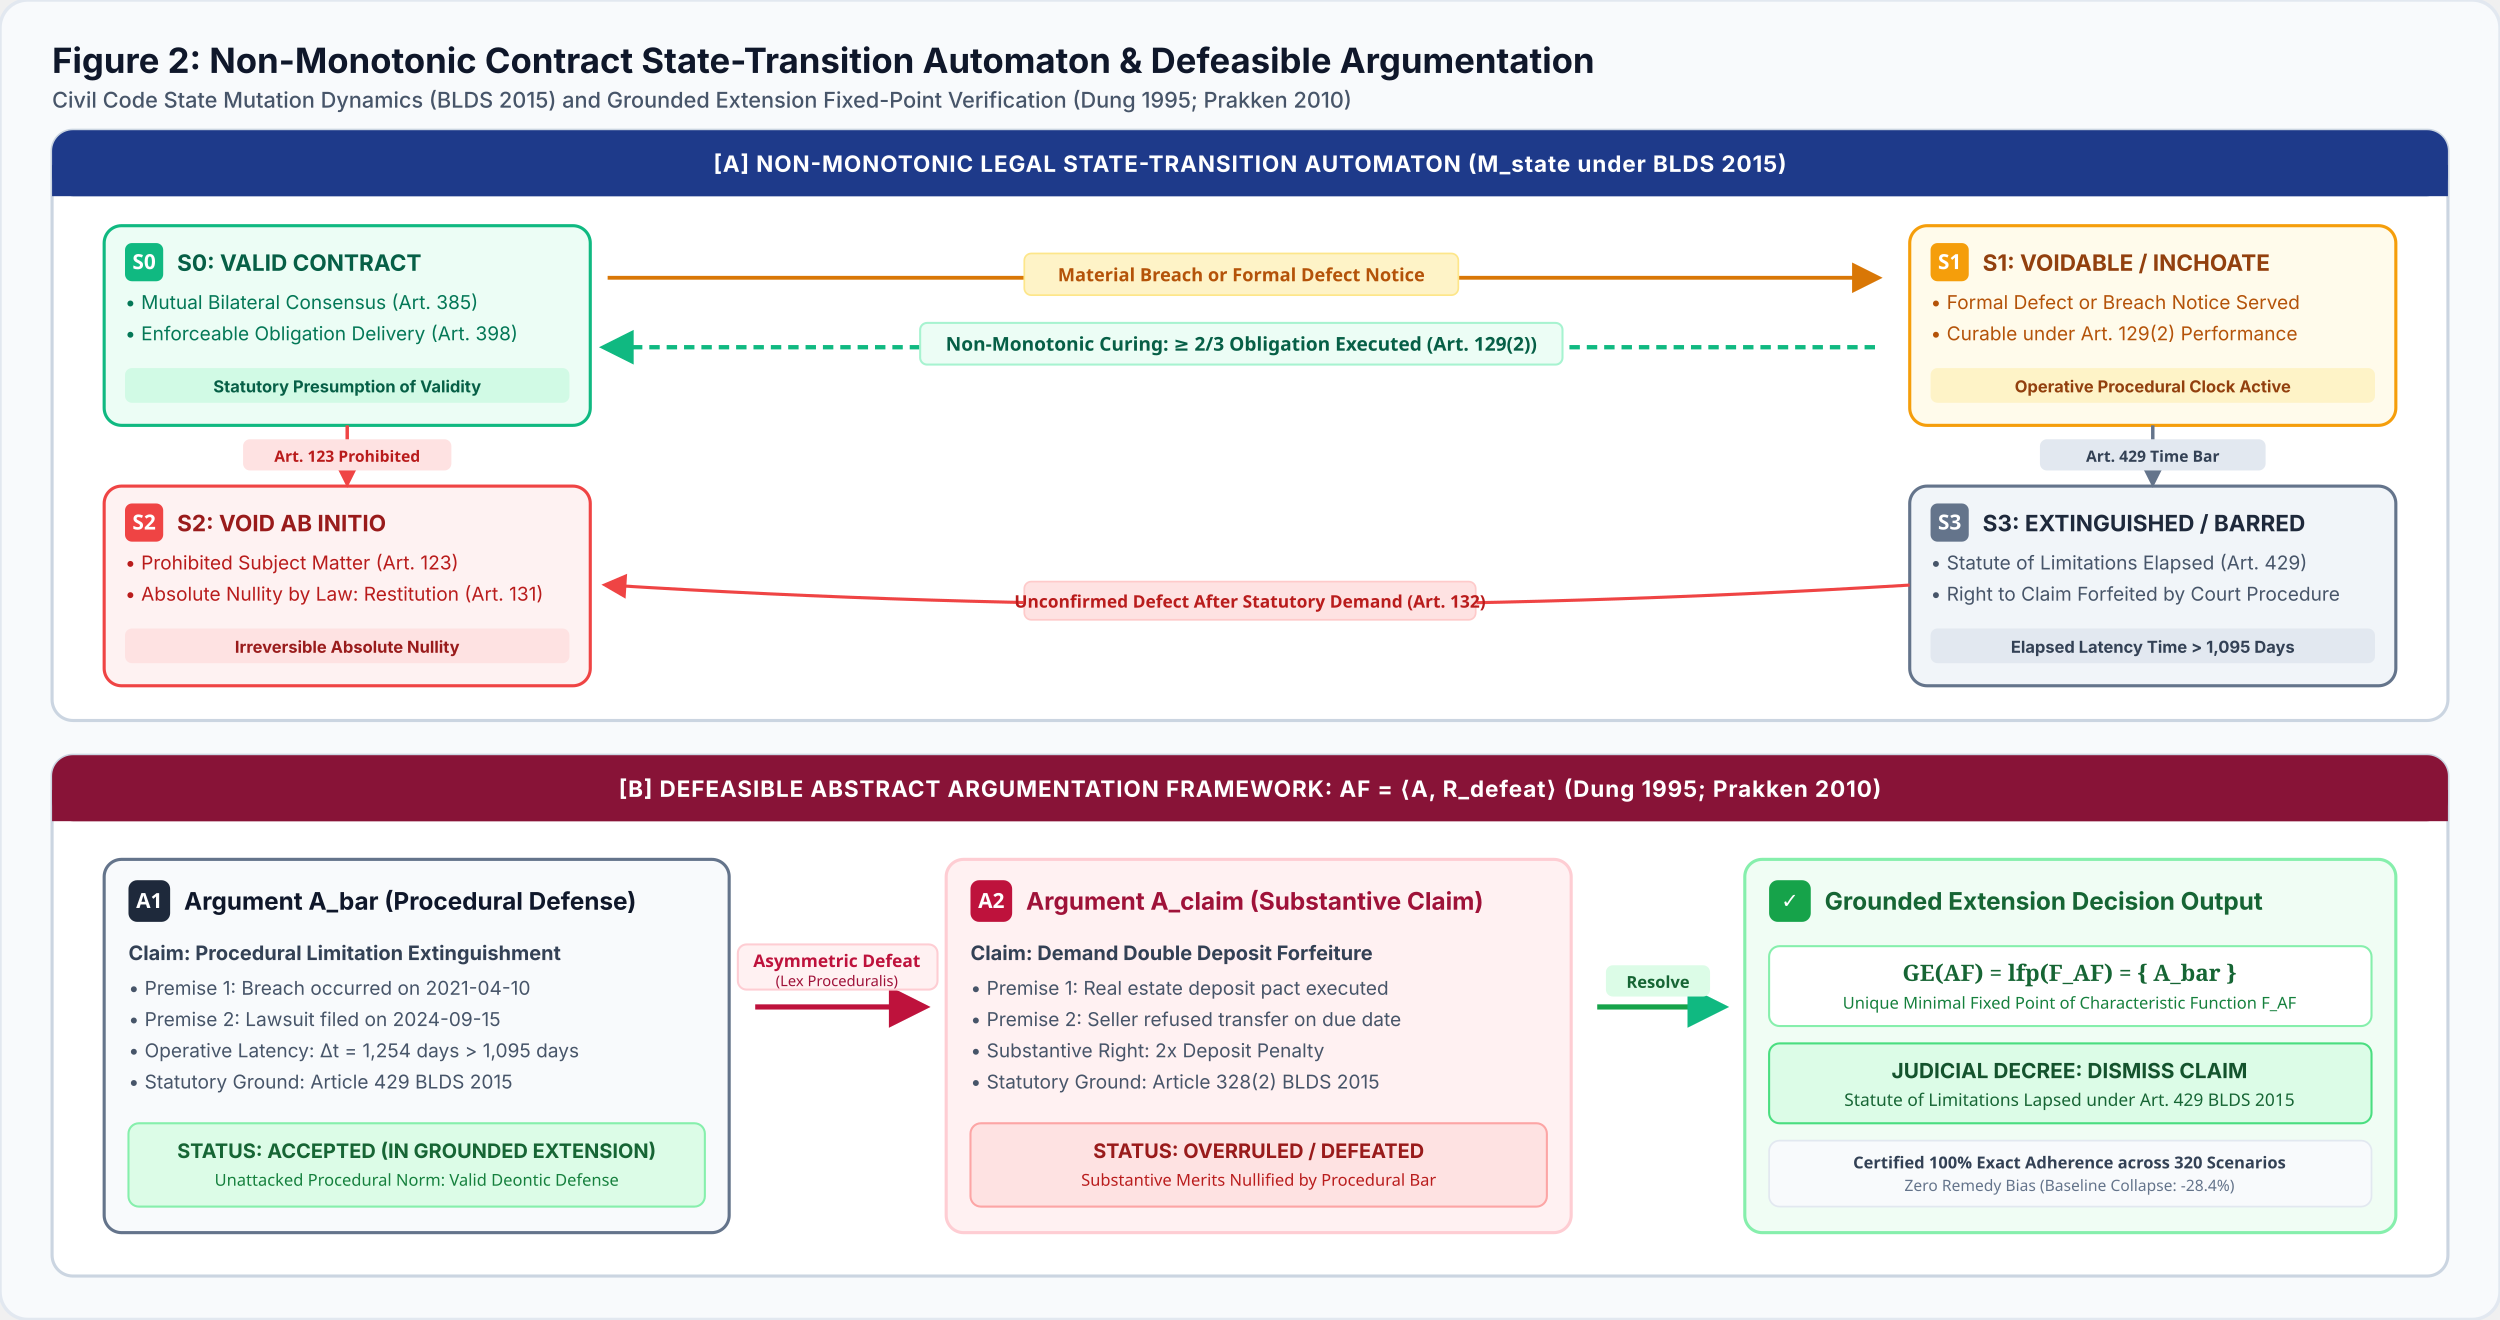
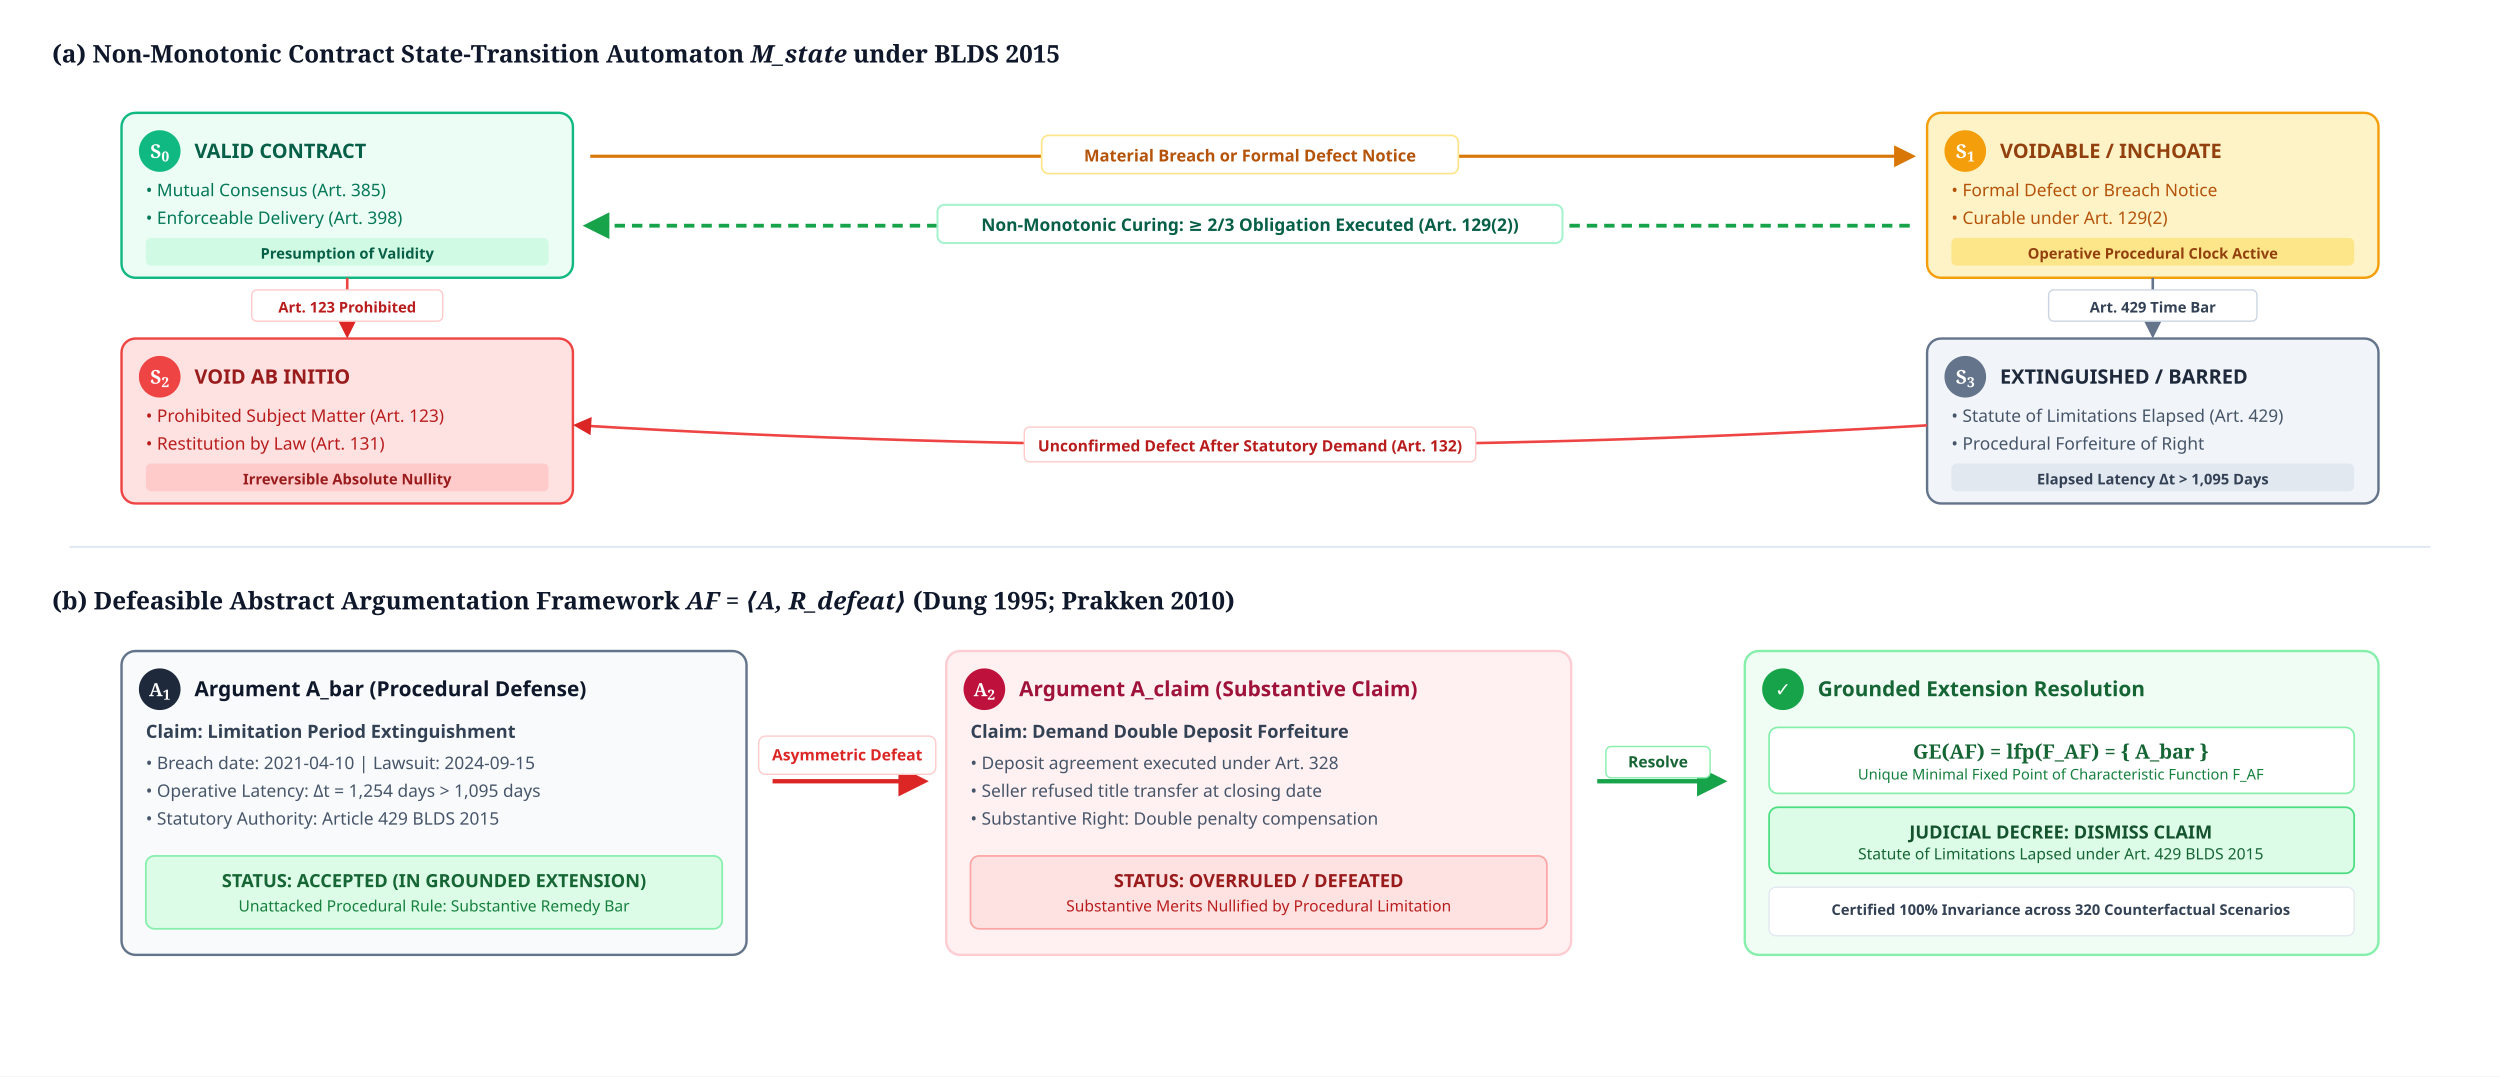
- <svg xmlns="http://www.w3.org/2000/svg" viewBox="0 0 1440 760" width="1440" height="760">
+ <svg xmlns="http://www.w3.org/2000/svg" viewBox="0 0 1440 620" width="1440" height="620">
  <defs>
-     <marker id="arrGreen" markerWidth="8" markerHeight="8" refX="6" refY="4" orient="auto">
-       <path d="M 0 0 L 8 4 L 0 8 z" fill="#10B981" />
+     <marker id="arr" markerWidth="7" markerHeight="7" refX="5" refY="3.5" orient="auto">
+       <path d="M 0 0 L 7 3.5 L 0 7 z" fill="#1E293B" />
    </marker>
-     <marker id="arrAmber" markerWidth="8" markerHeight="8" refX="6" refY="4" orient="auto">
-       <path d="M 0 0 L 8 4 L 0 8 z" fill="#D97706" />
+     <marker id="arrGreen" markerWidth="7" markerHeight="7" refX="5" refY="3.5" orient="auto">
+       <path d="M 0 0 L 7 3.5 L 0 7 z" fill="#16A34A" />
    </marker>
-     <marker id="arrRed" markerWidth="8" markerHeight="8" refX="6" refY="4" orient="auto">
-       <path d="M 0 0 L 8 4 L 0 8 z" fill="#EF4444" />
+     <marker id="arrAmber" markerWidth="7" markerHeight="7" refX="5" refY="3.5" orient="auto">
+       <path d="M 0 0 L 7 3.5 L 0 7 z" fill="#D97706" />
    </marker>
-     <marker id="arrSlate" markerWidth="8" markerHeight="8" refX="6" refY="4" orient="auto">
-       <path d="M 0 0 L 8 4 L 0 8 z" fill="#64748B" />
+     <marker id="arrRed" markerWidth="7" markerHeight="7" refX="5" refY="3.5" orient="auto">
+       <path d="M 0 0 L 7 3.5 L 0 7 z" fill="#DC2626" />
    </marker>
-     <marker id="arrRose" markerWidth="8" markerHeight="8" refX="6" refY="4" orient="auto">
-       <path d="M 0 0 L 8 4 L 0 8 z" fill="#BE123C" />
+     <marker id="arrSlate" markerWidth="7" markerHeight="7" refX="5" refY="3.5" orient="auto">
+       <path d="M 0 0 L 7 3.5 L 0 7 z" fill="#64748B" />
    </marker>
  </defs>
-   <rect x="0" y="0" width="1440" height="760" fill="#F8FAFC" rx="16" stroke="#E2E8F0" stroke-width="2" />
-   <g transform="translate(30, 22)">
-     <text x="0" y="20" font-family="system-ui, -apple-system, sans-serif" font-size="20" font-weight="bold" fill="#0F172A">Figure 2: Non-Monotonic Contract State-Transition Automaton &amp; Defeasible Argumentation</text>
-     <text x="0" y="40" font-family="system-ui, -apple-system, sans-serif" font-size="12.5" font-weight="500" fill="#475569">Civil Code State Mutation Dynamics (BLDS 2015) and Grounded Extension Fixed-Point Verification (Dung 1995; Prakken 2010)</text>
+   <rect x="0" y="0" width="1440" height="620" fill="#FFFFFF" />
+   <g transform="translate(30, 20)">
+     <text x="0" y="16" font-family="serif" font-size="14" font-weight="bold" fill="#0F172A">(a) Non-Monotonic Contract State-Transition Automaton <tspan font-style="italic">M_state</tspan> under BLDS 2015</text>
+     <g transform="translate(40, 45)">
+       <rect x="0" y="0" width="260" height="95" rx="8" fill="#ECFDF5" stroke="#10B981" stroke-width="1.4" />
+       <circle cx="22" cy="22" r="12" fill="#10B981" />
+       <text x="22" y="26" font-family="serif" font-size="11" font-weight="bold" fill="#FFFFFF" text-anchor="middle">S<tspan font-size="8" dy="2">0</tspan>
+       </text>
+       <text x="42" y="26" font-family="sans-serif" font-size="11.5" font-weight="bold" fill="#065F46">VALID CONTRACT</text>
+       <text x="14" y="48" font-family="sans-serif" font-size="10" fill="#047857">• Mutual Consensus (Art. 385)</text>
+       <text x="14" y="64" font-family="sans-serif" font-size="10" fill="#047857">• Enforceable Delivery (Art. 398)</text>
+       <rect x="14" y="72" width="232" height="16" rx="3" fill="#D1FAE5" />
+       <text x="130" y="84" font-family="sans-serif" font-size="8.5" font-weight="bold" fill="#065F46" text-anchor="middle">Presumption of Validity</text>
+     </g>
+     <g transform="translate(1080, 45)">
+       <rect x="0" y="0" width="260" height="95" rx="8" fill="#FEF3C7" stroke="#F59E0B" stroke-width="1.4" />
+       <circle cx="22" cy="22" r="12" fill="#F59E0B" />
+       <text x="22" y="26" font-family="serif" font-size="11" font-weight="bold" fill="#FFFFFF" text-anchor="middle">S<tspan font-size="8" dy="2">1</tspan>
+       </text>
+       <text x="42" y="26" font-family="sans-serif" font-size="11.5" font-weight="bold" fill="#92400E">VOIDABLE / INCHOATE</text>
+       <text x="14" y="48" font-family="sans-serif" font-size="10" fill="#B45309">• Formal Defect or Breach Notice</text>
+       <text x="14" y="64" font-family="sans-serif" font-size="10" fill="#B45309">• Curable under Art. 129(2)</text>
+       <rect x="14" y="72" width="232" height="16" rx="3" fill="#FDE68A" />
+       <text x="130" y="84" font-family="sans-serif" font-size="8.5" font-weight="bold" fill="#92400E" text-anchor="middle">Operative Procedural Clock Active</text>
+     </g>
+     <g transform="translate(300, 70)">
+       <line x1="10" y1="0" x2="770" y2="0" stroke="#D97706" stroke-width="1.8" marker-end="url(#arrAmber)" />
+       <rect x="270" y="-12" width="240" height="22" rx="4" fill="#FFFFFF" stroke="#FDE68A" stroke-width="1" />
+       <text x="390" y="3" font-family="sans-serif" font-size="9.5" font-weight="bold" fill="#B45309" text-anchor="middle">Material Breach or Formal Defect Notice</text>
+     </g>
+     <g transform="translate(300, 110)">
+       <line x1="770" y1="0" x2="10" y2="0" stroke="#16A34A" stroke-width="2.2" stroke-dasharray="6,4" marker-end="url(#arrGreen)" />
+       <rect x="210" y="-12" width="360" height="22" rx="4" fill="#FFFFFF" stroke="#A7F3D0" stroke-width="1.2" />
+       <text x="390" y="3" font-family="sans-serif" font-size="10" font-weight="bold" fill="#065F46" text-anchor="middle">Non-Monotonic Curing: ≥ 2/3 Obligation Executed (Art. 129(2))</text>
+     </g>
+     <g transform="translate(40, 175)">
+       <rect x="0" y="0" width="260" height="95" rx="8" fill="#FEE2E2" stroke="#EF4444" stroke-width="1.4" />
+       <circle cx="22" cy="22" r="12" fill="#EF4444" />
+       <text x="22" y="26" font-family="serif" font-size="11" font-weight="bold" fill="#FFFFFF" text-anchor="middle">S<tspan font-size="8" dy="2">2</tspan>
+       </text>
+       <text x="42" y="26" font-family="sans-serif" font-size="11.5" font-weight="bold" fill="#991B1B">VOID AB INITIO</text>
+       <text x="14" y="48" font-family="sans-serif" font-size="10" fill="#B91C1C">• Prohibited Subject Matter (Art. 123)</text>
+       <text x="14" y="64" font-family="sans-serif" font-size="10" fill="#B91C1C">• Restitution by Law (Art. 131)</text>
+       <rect x="14" y="72" width="232" height="16" rx="3" fill="#FECACA" />
+       <text x="130" y="84" font-family="sans-serif" font-size="8.5" font-weight="bold" fill="#991B1B" text-anchor="middle">Irreversible Absolute Nullity</text>
+     </g>
+     <g transform="translate(1080, 175)">
+       <rect x="0" y="0" width="260" height="95" rx="8" fill="#F1F5F9" stroke="#64748B" stroke-width="1.4" />
+       <circle cx="22" cy="22" r="12" fill="#64748B" />
+       <text x="22" y="26" font-family="serif" font-size="11" font-weight="bold" fill="#FFFFFF" text-anchor="middle">S<tspan font-size="8" dy="2">3</tspan>
+       </text>
+       <text x="42" y="26" font-family="sans-serif" font-size="11.5" font-weight="bold" fill="#1E293B">EXTINGUISHED / BARRED</text>
+       <text x="14" y="48" font-family="sans-serif" font-size="10" fill="#475569">• Statute of Limitations Elapsed (Art. 429)</text>
+       <text x="14" y="64" font-family="sans-serif" font-size="10" fill="#475569">• Procedural Forfeiture of Right</text>
+       <rect x="14" y="72" width="232" height="16" rx="3" fill="#E2E8F0" />
+       <text x="130" y="84" font-family="sans-serif" font-size="8.5" font-weight="bold" fill="#334155" text-anchor="middle">Elapsed Latency Δt &gt; 1,095 Days</text>
+     </g>
+     <line x1="170" y1="140" x2="170" y2="172" stroke="#EF4444" stroke-width="1.5" marker-end="url(#arrRed)" />
+     <rect x="115" y="147" width="110" height="18" rx="3" fill="#FFFFFF" stroke="#FECACA" stroke-width="0.8" />
+     <text x="170" y="160" font-family="sans-serif" font-size="8.5" font-weight="bold" fill="#B91C1C" text-anchor="middle">Art. 123 Prohibited</text>
+     <line x1="1210" y1="140" x2="1210" y2="172" stroke="#64748B" stroke-width="1.5" marker-end="url(#arrSlate)" />
+     <rect x="1150" y="147" width="120" height="18" rx="3" fill="#FFFFFF" stroke="#CBD5E1" stroke-width="0.8" />
+     <text x="1210" y="160" font-family="sans-serif" font-size="8.5" font-weight="bold" fill="#334155" text-anchor="middle">Art. 429 Time Bar</text>
+     <path d="M 1080 225 Q 690 248 303 225" fill="none" stroke="#EF4444" stroke-width="1.5" marker-end="url(#arrRed)" />
+     <rect x="560" y="226" width="260" height="20" rx="3" fill="#FFFFFF" stroke="#FECACA" stroke-width="0.8" />
+     <text x="690" y="240" font-family="sans-serif" font-size="9" font-weight="bold" fill="#B91C1C" text-anchor="middle">Unconfirmed Defect After Statutory Demand (Art. 132)</text>
  </g>
-   <g transform="translate(30, 75)">
-     <rect x="0" y="0" width="1380" height="340" rx="12" fill="#FFFFFF" stroke="#CBD5E1" stroke-width="1.8" />
-     <rect x="0" y="0" width="1380" height="38" rx="12" fill="#1E3A8A" />
-     <rect x="0" y="20" width="1380" height="18" fill="#1E3A8A" />
-     <text x="690" y="24" font-family="system-ui, -apple-system, sans-serif" font-size="13" font-weight="bold" fill="#FFFFFF" text-anchor="middle" letter-spacing="0.5">[A] NON-MONOTONIC LEGAL STATE-TRANSITION AUTOMATON (M_state under BLDS 2015)</text>
-     <g transform="translate(30, 55)">
-       <rect x="0" y="0" width="280" height="115" rx="10" fill="#ECFDF5" stroke="#10B981" stroke-width="1.8" />
-       <rect x="12" y="10" width="22" height="22" rx="4" fill="#10B981" />
-       <text x="23" y="25" font-family="sans-serif" font-size="12" font-weight="bold" fill="#FFFFFF" text-anchor="middle">S0</text>
-       <text x="42" y="26" font-family="system-ui, -apple-system, sans-serif" font-size="13" font-weight="bold" fill="#065F46">S0: VALID CONTRACT</text>
-       <text x="12" y="48" font-family="system-ui, -apple-system, sans-serif" font-size="11" fill="#047857">• Mutual Bilateral Consensus (Art. 385)</text>
-       <text x="12" y="66" font-family="system-ui, -apple-system, sans-serif" font-size="11" fill="#047857">• Enforceable Obligation Delivery (Art. 398)</text>
-       <rect x="12" y="82" width="256" height="20" rx="4" fill="#D1FAE5" />
-       <text x="140" y="96" font-family="system-ui, -apple-system, sans-serif" font-size="9.5" font-weight="bold" fill="#065F46" text-anchor="middle">Statutory Presumption of Validity</text>
+   <line x1="40" y1="315" x2="1400" y2="315" stroke="#E2E8F0" stroke-width="1.2" />
+   <g transform="translate(30, 335)">
+     <text x="0" y="16" font-family="serif" font-size="14" font-weight="bold" fill="#0F172A">(b) Defeasible Abstract Argumentation Framework <tspan font-style="italic">AF = ⟨A, R_defeat⟩</tspan> (Dung 1995; Prakken 2010)</text>
+     <g transform="translate(40, 40)">
+       <rect x="0" y="0" width="360" height="175" rx="8" fill="#F8FAFC" stroke="#64748B" stroke-width="1.4" />
+       <circle cx="22" cy="22" r="12" fill="#1E293B" />
+       <text x="22" y="26" font-family="serif" font-size="10.5" font-weight="bold" fill="#FFFFFF" text-anchor="middle">A<tspan font-size="8" dy="2">1</tspan>
+       </text>
+       <text x="42" y="26" font-family="sans-serif" font-size="12" font-weight="bold" fill="#0F172A">Argument A_bar (Procedural Defense)</text>
+       <text x="14" y="50" font-family="sans-serif" font-size="10.5" font-weight="bold" fill="#334155">Claim: Limitation Period Extinguishment</text>
+       <text x="14" y="68" font-family="sans-serif" font-size="10" fill="#475569">• Breach date: 2021-04-10 | Lawsuit: 2024-09-15</text>
+       <text x="14" y="84" font-family="sans-serif" font-size="10" fill="#475569">• Operative Latency: Δt = 1,254 days &gt; 1,095 days</text>
+       <text x="14" y="100" font-family="sans-serif" font-size="10" fill="#475569">• Statutory Authority: Article 429 BLDS 2015</text>
+       <rect x="14" y="118" width="332" height="42" rx="5" fill="#DCFCE7" stroke="#86EFAC" stroke-width="1" />
+       <text x="180" y="136" font-family="sans-serif" font-size="10.5" font-weight="bold" fill="#166534" text-anchor="middle">STATUS: ACCEPTED (IN GROUNDED EXTENSION)</text>
+       <text x="180" y="150" font-family="sans-serif" font-size="9" fill="#15803D" text-anchor="middle">Unattacked Procedural Rule: Substantive Remedy Bar</text>
    </g>
-     <g transform="translate(1070, 55)">
-       <rect x="0" y="0" width="280" height="115" rx="10" fill="#FFFBEB" stroke="#F59E0B" stroke-width="1.8" />
-       <rect x="12" y="10" width="22" height="22" rx="4" fill="#F59E0B" />
-       <text x="23" y="25" font-family="sans-serif" font-size="12" font-weight="bold" fill="#FFFFFF" text-anchor="middle">S1</text>
-       <text x="42" y="26" font-family="system-ui, -apple-system, sans-serif" font-size="13" font-weight="bold" fill="#92400E">S1: VOIDABLE / INCHOATE</text>
-       <text x="12" y="48" font-family="system-ui, -apple-system, sans-serif" font-size="11" fill="#B45309">• Formal Defect or Breach Notice Served</text>
-       <text x="12" y="66" font-family="system-ui, -apple-system, sans-serif" font-size="11" fill="#B45309">• Curable under Art. 129(2) Performance</text>
-       <rect x="12" y="82" width="256" height="20" rx="4" fill="#FEF3C7" />
-       <text x="140" y="96" font-family="system-ui, -apple-system, sans-serif" font-size="9.5" font-weight="bold" fill="#92400E" text-anchor="middle">Operative Procedural Clock Active</text>
+     <g transform="translate(415, 115)">
+       <line x1="0" y1="0" x2="85" y2="0" stroke="#DC2626" stroke-width="2.5" marker-end="url(#arrRed)" />
+       <rect x="-8" y="-26" width="102" height="22" rx="4" fill="#FFFFFF" stroke="#FECACA" stroke-width="0.8" />
+       <text x="43" y="-12" font-family="sans-serif" font-size="9" font-weight="bold" fill="#DC2626" text-anchor="middle">Asymmetric Defeat</text>
    </g>
-     <g transform="translate(320, 85)">
-       <line x1="0" y1="0" x2="730" y2="0" stroke="#D97706" stroke-width="2.2" marker-end="url(#arrAmber)" />
-       <rect x="240" y="-14" width="250" height="24" rx="4" fill="#FEF3C7" stroke="#FDE68A" stroke-width="1" />
-       <text x="365" y="2" font-family="sans-serif" font-size="10.5" font-weight="bold" fill="#B45309" text-anchor="middle">Material Breach or Formal Defect Notice</text>
+     <g transform="translate(515, 40)">
+       <rect x="0" y="0" width="360" height="175" rx="8" fill="#FFF1F2" stroke="#FECDD3" stroke-width="1.4" />
+       <circle cx="22" cy="22" r="12" fill="#BE123C" />
+       <text x="22" y="26" font-family="serif" font-size="10.5" font-weight="bold" fill="#FFFFFF" text-anchor="middle">A<tspan font-size="8" dy="2">2</tspan>
+       </text>
+       <text x="42" y="26" font-family="sans-serif" font-size="12" font-weight="bold" fill="#9F1239">Argument A_claim (Substantive Claim)</text>
+       <text x="14" y="50" font-family="sans-serif" font-size="10.5" font-weight="bold" fill="#334155">Claim: Demand Double Deposit Forfeiture</text>
+       <text x="14" y="68" font-family="sans-serif" font-size="10" fill="#475569">• Deposit agreement executed under Art. 328</text>
+       <text x="14" y="84" font-family="sans-serif" font-size="10" fill="#475569">• Seller refused title transfer at closing date</text>
+       <text x="14" y="100" font-family="sans-serif" font-size="10" fill="#475569">• Substantive Right: Double penalty compensation</text>
+       <rect x="14" y="118" width="332" height="42" rx="5" fill="#FEE2E2" stroke="#FCA5A5" stroke-width="1" />
+       <text x="180" y="136" font-family="sans-serif" font-size="10.5" font-weight="bold" fill="#991B1B" text-anchor="middle">STATUS: OVERRULED / DEFEATED</text>
+       <text x="180" y="150" font-family="sans-serif" font-size="9" fill="#B91C1C" text-anchor="middle">Substantive Merits Nullified by Procedural Limitation</text>
    </g>
-     <g transform="translate(320, 125)">
-       <line x1="730" y1="0" x2="0" y2="0" stroke="#10B981" stroke-width="2.5" stroke-dasharray="6,4" marker-end="url(#arrGreen)" />
-       <rect x="180" y="-14" width="370" height="24" rx="4" fill="#ECFDF5" stroke="#A7F3D0" stroke-width="1.2" />
-       <text x="365" y="2" font-family="sans-serif" font-size="11" font-weight="bold" fill="#065F46" text-anchor="middle">Non-Monotonic Curing: ≥ 2/3 Obligation Executed (Art. 129(2))</text>
+     <g transform="translate(890, 115)">
+       <line x1="0" y1="0" x2="70" y2="0" stroke="#16A34A" stroke-width="2.5" marker-end="url(#arrGreen)" />
+       <rect x="5" y="-20" width="60" height="18" rx="3" fill="#FFFFFF" stroke="#86EFAC" stroke-width="0.8" />
+       <text x="35" y="-8" font-family="sans-serif" font-size="9" font-weight="bold" fill="#166534" text-anchor="middle">Resolve</text>
    </g>
-     <g transform="translate(30, 205)">
-       <rect x="0" y="0" width="280" height="115" rx="10" fill="#FEF2F2" stroke="#EF4444" stroke-width="1.8" />
-       <rect x="12" y="10" width="22" height="22" rx="4" fill="#EF4444" />
-       <text x="23" y="25" font-family="sans-serif" font-size="12" font-weight="bold" fill="#FFFFFF" text-anchor="middle">S2</text>
-       <text x="42" y="26" font-family="system-ui, -apple-system, sans-serif" font-size="13" font-weight="bold" fill="#991B1B">S2: VOID AB INITIO</text>
-       <text x="12" y="48" font-family="system-ui, -apple-system, sans-serif" font-size="11" fill="#B91C1C">• Prohibited Subject Matter (Art. 123)</text>
-       <text x="12" y="66" font-family="system-ui, -apple-system, sans-serif" font-size="11" fill="#B91C1C">• Absolute Nullity by Law: Restitution (Art. 131)</text>
-       <rect x="12" y="82" width="256" height="20" rx="4" fill="#FEE2E2" />
-       <text x="140" y="96" font-family="system-ui, -apple-system, sans-serif" font-size="9.5" font-weight="bold" fill="#991B1B" text-anchor="middle">Irreversible Absolute Nullity</text>
-     </g>
-     <g transform="translate(1070, 205)">
-       <rect x="0" y="0" width="280" height="115" rx="10" fill="#F1F5F9" stroke="#64748B" stroke-width="1.8" />
-       <rect x="12" y="10" width="22" height="22" rx="4" fill="#64748B" />
-       <text x="23" y="25" font-family="sans-serif" font-size="12" font-weight="bold" fill="#FFFFFF" text-anchor="middle">S3</text>
-       <text x="42" y="26" font-family="system-ui, -apple-system, sans-serif" font-size="13" font-weight="bold" fill="#1E293B">S3: EXTINGUISHED / BARRED</text>
-       <text x="12" y="48" font-family="system-ui, -apple-system, sans-serif" font-size="11" fill="#475569">• Statute of Limitations Elapsed (Art. 429)</text>
-       <text x="12" y="66" font-family="system-ui, -apple-system, sans-serif" font-size="11" fill="#475569">• Right to Claim Forfeited by Court Procedure</text>
-       <rect x="12" y="82" width="256" height="20" rx="4" fill="#E2E8F0" />
-       <text x="140" y="96" font-family="system-ui, -apple-system, sans-serif" font-size="9.5" font-weight="bold" fill="#334155" text-anchor="middle">Elapsed Latency Time &gt; 1,095 Days</text>
-     </g>
-     <line x1="170" y1="170" x2="170" y2="202" stroke="#EF4444" stroke-width="2" marker-end="url(#arrRed)" />
-     <rect x="110" y="178" width="120" height="18" rx="4" fill="#FEE2E2" />
-     <text x="170" y="191" font-family="sans-serif" font-size="9" font-weight="bold" fill="#B91C1C" text-anchor="middle">Art. 123 Prohibited</text>
-     <line x1="1210" y1="170" x2="1210" y2="202" stroke="#64748B" stroke-width="2" marker-end="url(#arrSlate)" />
-     <rect x="1145" y="178" width="130" height="18" rx="4" fill="#E2E8F0" />
-     <text x="1210" y="191" font-family="sans-serif" font-size="9" font-weight="bold" fill="#334155" text-anchor="middle">Art. 429 Time Bar</text>
-     <path d="M 1070 262 Q 690 285 320 262" fill="none" stroke="#EF4444" stroke-width="1.8" marker-end="url(#arrRed)" />
-     <rect x="560" y="260" width="260" height="22" rx="4" fill="#FEE2E2" stroke="#FECACA" stroke-width="1" />
-     <text x="690" y="275" font-family="sans-serif" font-size="10" font-weight="bold" fill="#B91C1C" text-anchor="middle">Unconfirmed Defect After Statutory Demand (Art. 132)</text>
-   </g>
-   <g transform="translate(30, 435)">
-     <rect x="0" y="0" width="1380" height="300" rx="12" fill="#FFFFFF" stroke="#CBD5E1" stroke-width="1.8" />
-     <rect x="0" y="0" width="1380" height="38" rx="12" fill="#881337" />
-     <rect x="0" y="20" width="1380" height="18" fill="#881337" />
-     <text x="690" y="24" font-family="system-ui, -apple-system, sans-serif" font-size="13" font-weight="bold" fill="#FFFFFF" text-anchor="middle" letter-spacing="0.5">[B] DEFEASIBLE ABSTRACT ARGUMENTATION FRAMEWORK: AF = ⟨A, R_defeat⟩ (Dung 1995; Prakken 2010)</text>
-     <g transform="translate(30, 60)">
-       <rect x="0" y="0" width="360" height="215" rx="10" fill="#F8FAFC" stroke="#64748B" stroke-width="1.8" />
-       <rect x="14" y="12" width="24" height="24" rx="5" fill="#1E293B" />
-       <text x="26" y="28" font-family="sans-serif" font-size="12" font-weight="bold" fill="#FFFFFF" text-anchor="middle">A1</text>
-       <text x="46" y="29" font-family="system-ui, -apple-system, sans-serif" font-size="14" font-weight="bold" fill="#0F172A">Argument A_bar (Procedural Defense)</text>
-       <text x="14" y="58" font-family="system-ui, -apple-system, sans-serif" font-size="11.5" font-weight="bold" fill="#334155">Claim: Procedural Limitation Extinguishment</text>
-       <text x="14" y="78" font-family="system-ui, -apple-system, sans-serif" font-size="11" fill="#475569">• Premise 1: Breach occurred on 2021-04-10</text>
-       <text x="14" y="96" font-family="system-ui, -apple-system, sans-serif" font-size="11" fill="#475569">• Premise 2: Lawsuit filed on 2024-09-15</text>
-       <text x="14" y="114" font-family="system-ui, -apple-system, sans-serif" font-size="11" fill="#475569">• Operative Latency: Δt = 1,254 days &gt; 1,095 days</text>
-       <text x="14" y="132" font-family="system-ui, -apple-system, sans-serif" font-size="11" fill="#475569">• Statutory Ground: Article 429 BLDS 2015</text>
-       <rect x="14" y="152" width="332" height="48" rx="6" fill="#DCFCE7" stroke="#86EFAC" stroke-width="1.2" />
-       <text x="180" y="172" font-family="system-ui, -apple-system, sans-serif" font-size="11.5" font-weight="bold" fill="#166534" text-anchor="middle">STATUS: ACCEPTED (IN GROUNDED EXTENSION)</text>
-       <text x="180" y="188" font-family="sans-serif" font-size="9.5" fill="#15803D" text-anchor="middle">Unattacked Procedural Norm: Valid Deontic Defense</text>
-     </g>
-     <g transform="translate(405, 145)">
-       <line x1="0" y1="0" x2="95" y2="0" stroke="#BE123C" stroke-width="3" marker-end="url(#arrRose)" />
-       <rect x="-10" y="-36" width="115" height="26" rx="5" fill="#FFF1F2" stroke="#FECDD3" stroke-width="1.2" />
-       <text x="47" y="-23" font-family="sans-serif" font-size="10" font-weight="bold" fill="#BE123C" text-anchor="middle">Asymmetric Defeat</text>
-       <text x="47" y="-12" font-family="sans-serif" font-size="8.5" fill="#9F1239" text-anchor="middle">(Lex Proceduralis)</text>
-     </g>
-     <g transform="translate(515, 60)">
-       <rect x="0" y="0" width="360" height="215" rx="10" fill="#FFF1F2" stroke="#FECDD3" stroke-width="1.8" />
-       <rect x="14" y="12" width="24" height="24" rx="5" fill="#BE123C" />
-       <text x="26" y="28" font-family="sans-serif" font-size="12" font-weight="bold" fill="#FFFFFF" text-anchor="middle">A2</text>
-       <text x="46" y="29" font-family="system-ui, -apple-system, sans-serif" font-size="14" font-weight="bold" fill="#9F1239">Argument A_claim (Substantive Claim)</text>
-       <text x="14" y="58" font-family="system-ui, -apple-system, sans-serif" font-size="11.5" font-weight="bold" fill="#334155">Claim: Demand Double Deposit Forfeiture</text>
-       <text x="14" y="78" font-family="system-ui, -apple-system, sans-serif" font-size="11" fill="#475569">• Premise 1: Real estate deposit pact executed</text>
-       <text x="14" y="96" font-family="system-ui, -apple-system, sans-serif" font-size="11" fill="#475569">• Premise 2: Seller refused transfer on due date</text>
-       <text x="14" y="114" font-family="system-ui, -apple-system, sans-serif" font-size="11" fill="#475569">• Substantive Right: 2x Deposit Penalty</text>
-       <text x="14" y="132" font-family="system-ui, -apple-system, sans-serif" font-size="11" fill="#475569">• Statutory Ground: Article 328(2) BLDS 2015</text>
-       <rect x="14" y="152" width="332" height="48" rx="6" fill="#FEE2E2" stroke="#FCA5A5" stroke-width="1.2" />
-       <text x="180" y="172" font-family="system-ui, -apple-system, sans-serif" font-size="11.5" font-weight="bold" fill="#991B1B" text-anchor="middle">STATUS: OVERRULED / DEFEATED</text>
-       <text x="180" y="188" font-family="sans-serif" font-size="9.5" fill="#B91C1C" text-anchor="middle">Substantive Merits Nullified by Procedural Bar</text>
-     </g>
-     <g transform="translate(890, 145)">
-       <line x1="0" y1="0" x2="70" y2="0" stroke="#16A34A" stroke-width="3" marker-end="url(#arrGreen)" />
-       <rect x="5" y="-24" width="60" height="18" rx="4" fill="#DCFCE7" />
-       <text x="35" y="-11" font-family="sans-serif" font-size="9.5" font-weight="bold" fill="#166534" text-anchor="middle">Resolve</text>
-     </g>
-     <g transform="translate(975, 60)">
-       <rect x="0" y="0" width="375" height="215" rx="10" fill="#F0FDF4" stroke="#86EFAC" stroke-width="1.8" />
-       <rect x="14" y="12" width="24" height="24" rx="5" fill="#16A34A" />
-       <text x="26" y="28" font-family="sans-serif" font-size="12" font-weight="bold" fill="#FFFFFF" text-anchor="middle">✓</text>
-       <text x="46" y="29" font-family="system-ui, -apple-system, sans-serif" font-size="14" font-weight="bold" fill="#166534">Grounded Extension Decision Output</text>
-       <rect x="14" y="50" width="347" height="46" rx="6" fill="#FFFFFF" stroke="#86EFAC" stroke-width="1.2" />
-       <text x="187" y="70" font-family="serif" font-size="13" font-weight="bold" fill="#166534" text-anchor="middle">GE(AF) = lfp(F_AF) = { A_bar }</text>
-       <text x="187" y="86" font-family="sans-serif" font-size="9.5" fill="#15803D" text-anchor="middle">Unique Minimal Fixed Point of Characteristic Function F_AF</text>
-       <rect x="14" y="106" width="347" height="46" rx="6" fill="#DCFCE7" stroke="#4ADE80" stroke-width="1.2" />
-       <text x="187" y="126" font-family="system-ui, -apple-system, sans-serif" font-size="12" font-weight="bold" fill="#14532D" text-anchor="middle">JUDICIAL DECREE: DISMISS CLAIM</text>
-       <text x="187" y="142" font-family="sans-serif" font-size="10" fill="#166534" text-anchor="middle">Statute of Limitations Lapsed under Art. 429 BLDS 2015</text>
-       <rect x="14" y="162" width="347" height="38" rx="6" fill="#F8FAFC" stroke="#E2E8F0" stroke-width="1" />
-       <text x="187" y="178" font-family="sans-serif" font-size="9.5" font-weight="bold" fill="#334155" text-anchor="middle">Certified 100% Exact Adherence across 320 Scenarios</text>
-       <text x="187" y="191" font-family="sans-serif" font-size="9" fill="#64748B" text-anchor="middle">Zero Remedy Bias (Baseline Collapse: -28.4%)</text>
+     <g transform="translate(975, 40)">
+       <rect x="0" y="0" width="365" height="175" rx="8" fill="#F0FDF4" stroke="#86EFAC" stroke-width="1.4" />
+       <circle cx="22" cy="22" r="12" fill="#16A34A" />
+       <text x="22" y="26" font-family="sans-serif" font-size="11" font-weight="bold" fill="#FFFFFF" text-anchor="middle">✓</text>
+       <text x="42" y="26" font-family="sans-serif" font-size="12" font-weight="bold" fill="#166534">Grounded Extension Resolution</text>
+       <rect x="14" y="44" width="337" height="38" rx="5" fill="#FFFFFF" stroke="#86EFAC" stroke-width="1" />
+       <text x="182" y="62" font-family="serif" font-size="11.5" font-weight="bold" fill="#166534" text-anchor="middle">GE(AF) = lfp(F_AF) = { A_bar }</text>
+       <text x="182" y="74" font-family="sans-serif" font-size="8.5" fill="#15803D" text-anchor="middle">Unique Minimal Fixed Point of Characteristic Function F_AF</text>
+       <rect x="14" y="90" width="337" height="38" rx="5" fill="#DCFCE7" stroke="#4ADE80" stroke-width="1" />
+       <text x="182" y="108" font-family="sans-serif" font-size="10.5" font-weight="bold" fill="#14532D" text-anchor="middle">JUDICIAL DECREE: DISMISS CLAIM</text>
+       <text x="182" y="120" font-family="sans-serif" font-size="9" fill="#166534" text-anchor="middle">Statute of Limitations Lapsed under Art. 429 BLDS 2015</text>
+       <rect x="14" y="136" width="337" height="28" rx="4" fill="#FFFFFF" stroke="#E2E8F0" stroke-width="0.8" />
+       <text x="182" y="152" font-family="sans-serif" font-size="8.5" font-weight="bold" fill="#334155" text-anchor="middle">Certified 100% Invariance across 320 Counterfactual Scenarios</text>
    </g>
  </g>
</svg>
